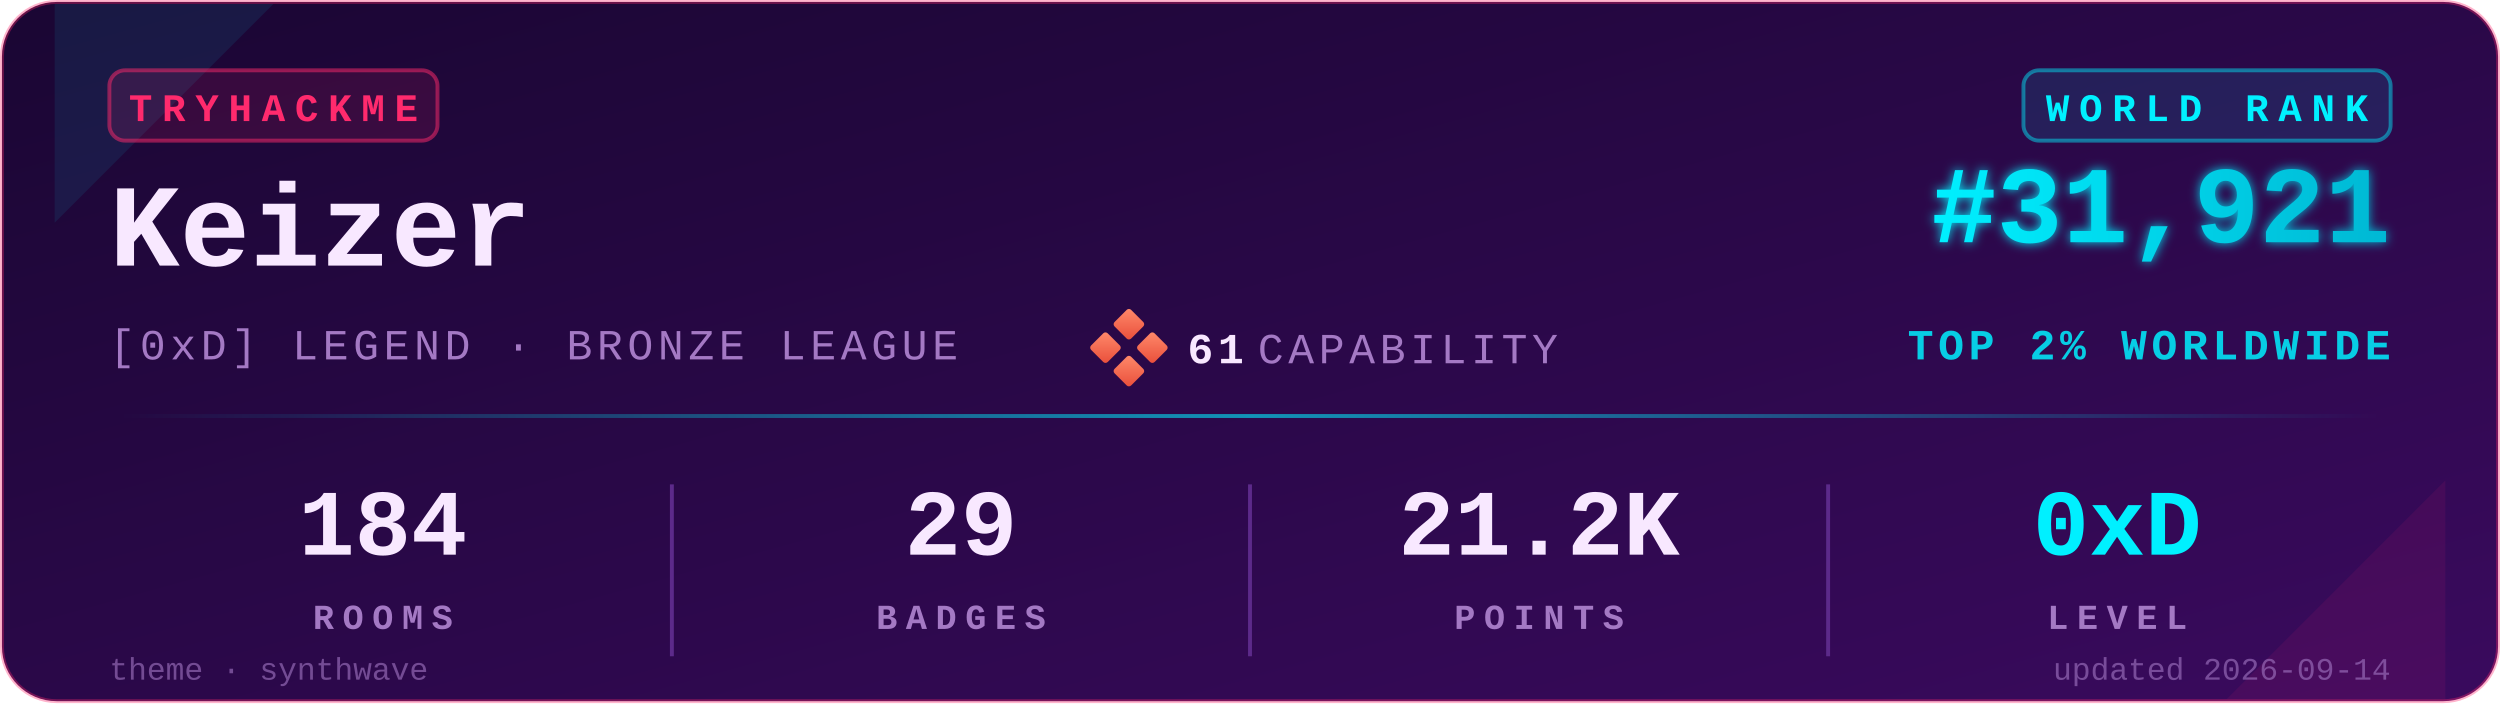
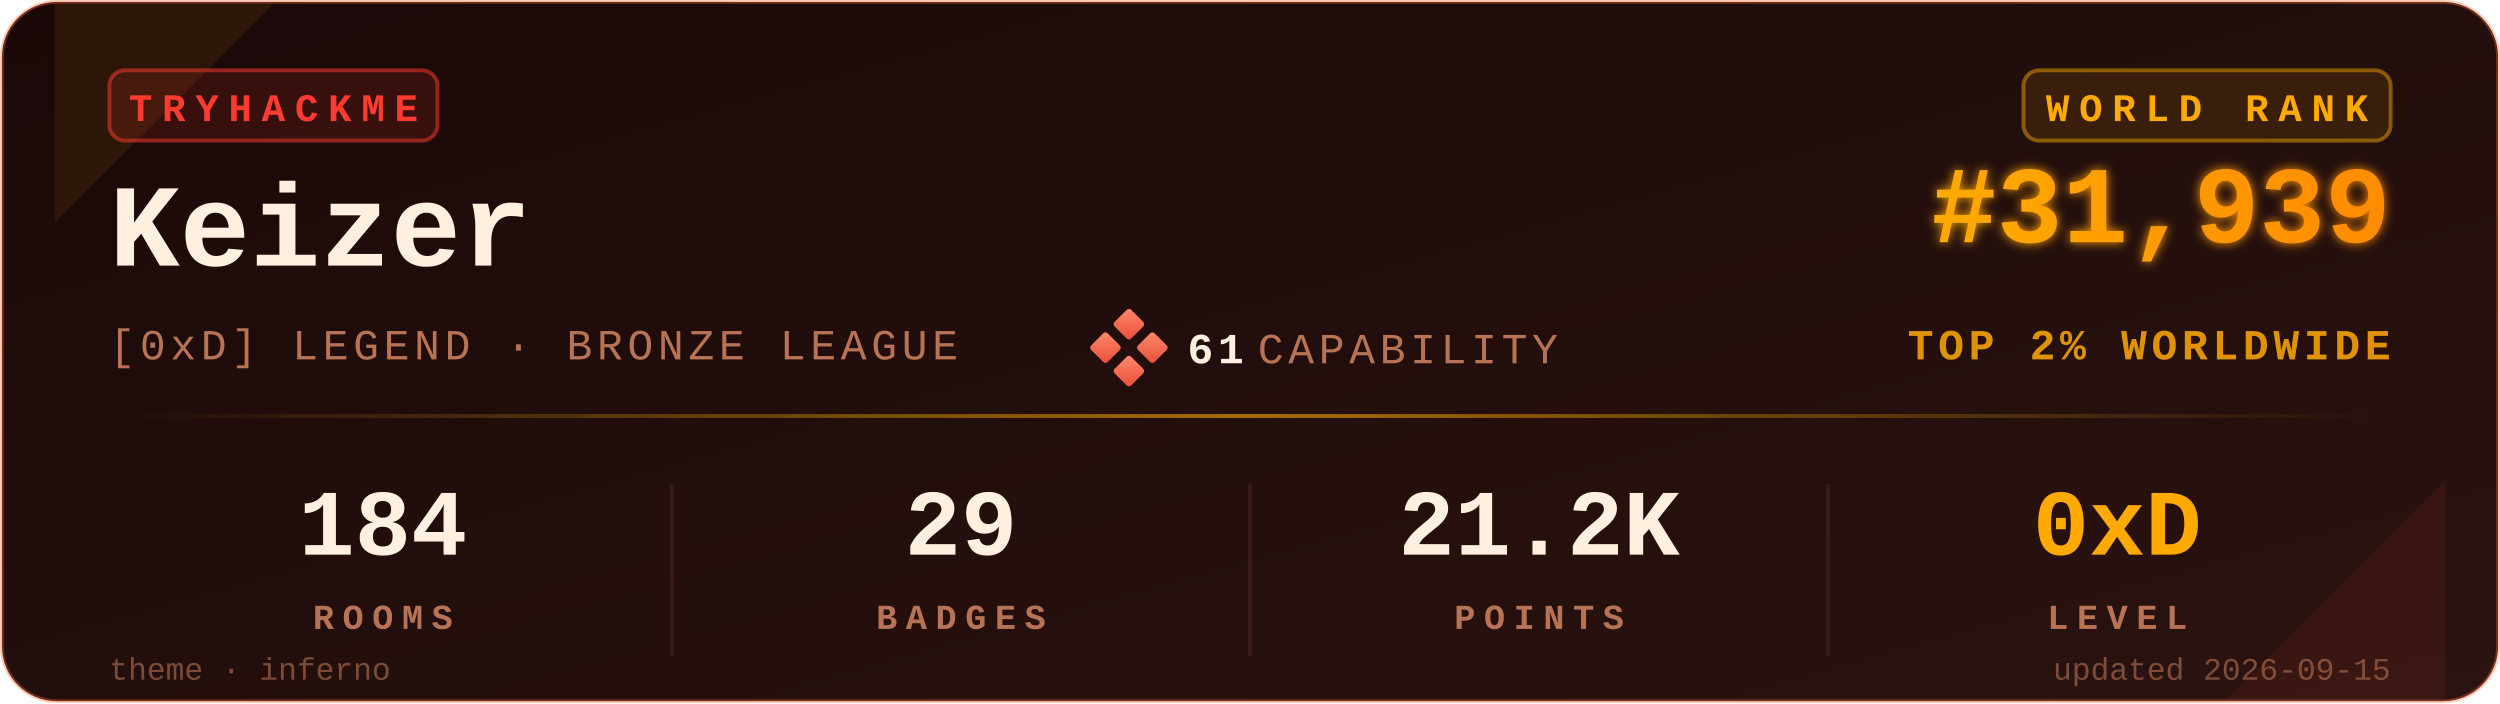
<svg xmlns="http://www.w3.org/2000/svg" viewBox="0 0 640 180" width="640" height="180" role="img" aria-label="TryHackMe stats for Keizer">
  <defs>
    <linearGradient id="bgGrad" x1="0" y1="0" x2="1" y2="1">
-       <stop offset="0%" stop-color="#1a0633" />
-       <stop offset="100%" stop-color="#3a0a5e" />
+       <stop offset="0%" stop-color="#1a0908" />
+       <stop offset="100%" stop-color="#2a1310" />
    </linearGradient>
    <linearGradient id="rankGrad" x1="0" y1="0" x2="1" y2="0">
-       <stop offset="0%" stop-color="#00F0FF" />
-       <stop offset="100%" stop-color="#00B8D4" />
+       <stop offset="0%" stop-color="#FFAA00" />
+       <stop offset="100%" stop-color="#FF8C00" />
    </linearGradient>
    <linearGradient id="accentGrad" x1="0" y1="0" x2="1" y2="0">
-       <stop offset="0%" stop-color="#00F0FF" stop-opacity="0" />
-       <stop offset="50%" stop-color="#00F0FF" stop-opacity="0.6" />
-       <stop offset="100%" stop-color="#00F0FF" stop-opacity="0" />
+       <stop offset="0%" stop-color="#FFAA00" stop-opacity="0" />
+       <stop offset="50%" stop-color="#FFAA00" stop-opacity="0.6" />
+       <stop offset="100%" stop-color="#FFAA00" stop-opacity="0" />
    </linearGradient>
    <linearGradient id="capGrad" x1="0" y1="0" x2="1" y2="1">
      <stop offset="0%" stop-color="#ff8a6b" />
      <stop offset="100%" stop-color="#e94e3a" />
    </linearGradient>
    <filter id="glow" x="-20%" y="-20%" width="140%" height="140%">
      <feGaussianBlur stdDeviation="1.4" result="b" />
      <feMerge>
        <feMergeNode in="b" />
        <feMergeNode in="SourceGraphic" />
      </feMerge>
    </filter>
  </defs>
-   <rect x="0.5" y="0.5" width="639" height="179" rx="14" ry="14" fill="url(#bgGrad)" stroke="#FF2A6D" stroke-opacity="0.35" stroke-width="1" />
-   <path d="M 14,1 L 70,1 L 14,57 Z" fill="#00F0FF" opacity="0.08" />
-   <path d="M 626,179 L 570,179 L 626,123 Z" fill="#FF2A6D" opacity="0.08" />
+   <rect x="0.5" y="0.5" width="639" height="179" rx="14" ry="14" fill="url(#bgGrad)" stroke="#FF6B35" stroke-opacity="0.35" stroke-width="1" />
+   <path d="M 14,1 L 70,1 L 14,57 Z" fill="#FFAA00" opacity="0.08" />
+   <path d="M 626,179 L 570,179 L 626,123 Z" fill="#FF3B30" opacity="0.08" />
  <g transform="translate(28,18)">
-     <rect x="0" y="0" width="84" height="18" rx="4" ry="4" fill="#FF2A6D" fill-opacity="0.12" stroke="#FF2A6D" stroke-opacity="0.5" />
-     <text x="42" y="13" fill="#FF2A6D" font-family="ui-monospace,'SF Mono','Menlo','Cascadia Code','Consolas','Liberation Mono',monospace" font-size="10" font-weight="700" letter-spacing="2.5" text-anchor="middle">TRYHACKME</text>
+     <rect x="0" y="0" width="84" height="18" rx="4" ry="4" fill="#FF3B30" fill-opacity="0.12" stroke="#FF3B30" stroke-opacity="0.5" />
+     <text x="42" y="13" fill="#FF3B30" font-family="ui-monospace,'SF Mono','Menlo','Cascadia Code','Consolas','Liberation Mono',monospace" font-size="10" font-weight="700" letter-spacing="2.5" text-anchor="middle">TRYHACKME</text>
  </g>
-   <text x="28" y="68" fill="#F8E8FF" font-family="ui-monospace,'SF Mono','Menlo','Cascadia Code','Consolas','Liberation Mono',monospace" font-size="30" font-weight="700">Keizer</text>
-   <text x="28" y="92" fill="#A479C4" font-family="ui-monospace,'SF Mono','Menlo','Cascadia Code','Consolas','Liberation Mono',monospace" font-size="11" font-weight="500" letter-spacing="1.2">[0xD] LEGEND · BRONZE LEAGUE</text>
+   <text x="28" y="68" fill="#FFF0E0" font-family="ui-monospace,'SF Mono','Menlo','Cascadia Code','Consolas','Liberation Mono',monospace" font-size="30" font-weight="700">Keizer</text>
+   <text x="28" y="92" fill="#B87355" font-family="ui-monospace,'SF Mono','Menlo','Cascadia Code','Consolas','Liberation Mono',monospace" font-size="11" font-weight="500" letter-spacing="1.2">[0xD] LEGEND · BRONZE LEAGUE</text>
  <g transform="translate(280,80)">
    <rect x="6" y="0" width="6" height="6" rx="0.8" fill="url(#capGrad)" transform="rotate(45 9 3)" />
    <rect x="0" y="6" width="6" height="6" rx="0.8" fill="url(#capGrad)" transform="rotate(45 3 9)" />
    <rect x="12" y="6" width="6" height="6" rx="0.8" fill="url(#capGrad)" transform="rotate(45 15 9)" />
    <rect x="6" y="12" width="6" height="6" rx="0.8" fill="url(#capGrad)" transform="rotate(45 9 15)" />
-     <text x="24" y="13" fill="#F8E8FF" font-family="ui-monospace,'SF Mono','Menlo','Cascadia Code','Consolas','Liberation Mono',monospace" font-size="11" font-weight="700" letter-spacing="1.2">61</text>
-     <text x="42" y="13" fill="#A479C4" font-family="ui-monospace,'SF Mono','Menlo','Cascadia Code','Consolas','Liberation Mono',monospace" font-size="11" font-weight="500" letter-spacing="1.2">CAPABILITY</text>
+     <text x="24" y="13" fill="#FFF0E0" font-family="ui-monospace,'SF Mono','Menlo','Cascadia Code','Consolas','Liberation Mono',monospace" font-size="11" font-weight="700" letter-spacing="1.2">61</text>
+     <text x="42" y="13" fill="#B87355" font-family="ui-monospace,'SF Mono','Menlo','Cascadia Code','Consolas','Liberation Mono',monospace" font-size="11" font-weight="500" letter-spacing="1.2">CAPABILITY</text>
  </g>
  <g transform="translate(612,18)">
-     <rect x="-94" y="0" width="94" height="18" rx="4" ry="4" fill="#00F0FF" fill-opacity="0.10" stroke="#00F0FF" stroke-opacity="0.45" />
-     <text x="-47" y="13" fill="#00F0FF" font-family="ui-monospace,'SF Mono','Menlo','Cascadia Code','Consolas','Liberation Mono',monospace" font-size="10" font-weight="700" letter-spacing="2.5" text-anchor="middle">WORLD RANK</text>
+     <rect x="-94" y="0" width="94" height="18" rx="4" ry="4" fill="#FFAA00" fill-opacity="0.10" stroke="#FFAA00" stroke-opacity="0.45" />
+     <text x="-47" y="13" fill="#FFAA00" font-family="ui-monospace,'SF Mono','Menlo','Cascadia Code','Consolas','Liberation Mono',monospace" font-size="10" font-weight="700" letter-spacing="2.5" text-anchor="middle">WORLD RANK</text>
  </g>
-   <text x="612" y="62" fill="url(#rankGrad)" font-family="ui-monospace,'SF Mono','Menlo','Cascadia Code','Consolas','Liberation Mono',monospace" font-size="28" font-weight="700" text-anchor="end" filter="url(#glow)">#31,921</text>
-   <text x="612" y="92" fill="#00F0FF" fill-opacity="0.85" font-family="ui-monospace,'SF Mono','Menlo','Cascadia Code','Consolas','Liberation Mono',monospace" font-size="11" font-weight="600" letter-spacing="1.2" text-anchor="end">TOP 2% WORLDWIDE</text>
+   <text x="612" y="62" fill="url(#rankGrad)" font-family="ui-monospace,'SF Mono','Menlo','Cascadia Code','Consolas','Liberation Mono',monospace" font-size="28" font-weight="700" text-anchor="end" filter="url(#glow)">#31,939</text>
+   <text x="612" y="92" fill="#FFAA00" fill-opacity="0.85" font-family="ui-monospace,'SF Mono','Menlo','Cascadia Code','Consolas','Liberation Mono',monospace" font-size="11" font-weight="600" letter-spacing="1.2" text-anchor="end">TOP 2% WORLDWIDE</text>
  <rect x="28" y="106" width="584" height="1" fill="url(#accentGrad)" />
  <g font-family="ui-monospace,'SF Mono','Menlo','Cascadia Code','Consolas','Liberation Mono',monospace" text-anchor="middle">
-     <text x="98" y="142" fill="#F8E8FF" font-size="24" font-weight="700">184</text>
-     <text x="98" y="161" fill="#A479C4" font-size="9" font-weight="600" letter-spacing="2.2">ROOMS</text>
-     <text x="246" y="142" fill="#F8E8FF" font-size="24" font-weight="700">29</text>
-     <text x="246" y="161" fill="#A479C4" font-size="9" font-weight="600" letter-spacing="2.2">BADGES</text>
-     <text x="394" y="142" fill="#F8E8FF" font-size="24" font-weight="700">21.2K</text>
-     <text x="394" y="161" fill="#A479C4" font-size="9" font-weight="600" letter-spacing="2.2">POINTS</text>
-     <text x="542" y="142" fill="#00F0FF" font-size="24" font-weight="700">0xD</text>
-     <text x="542" y="161" fill="#A479C4" font-size="9" font-weight="600" letter-spacing="2.2">LEVEL</text>
+     <text x="98" y="142" fill="#FFF0E0" font-size="24" font-weight="700">184</text>
+     <text x="98" y="161" fill="#B87355" font-size="9" font-weight="600" letter-spacing="2.2">ROOMS</text>
+     <text x="246" y="142" fill="#FFF0E0" font-size="24" font-weight="700">29</text>
+     <text x="246" y="161" fill="#B87355" font-size="9" font-weight="600" letter-spacing="2.2">BADGES</text>
+     <text x="394" y="142" fill="#FFF0E0" font-size="24" font-weight="700">21.2K</text>
+     <text x="394" y="161" fill="#B87355" font-size="9" font-weight="600" letter-spacing="2.2">POINTS</text>
+     <text x="542" y="142" fill="#FFAA00" font-size="24" font-weight="700">0xD</text>
+     <text x="542" y="161" fill="#B87355" font-size="9" font-weight="600" letter-spacing="2.2">LEVEL</text>
  </g>
-   <line x1="172" y1="124" x2="172" y2="168" stroke="#5C2A8A" stroke-width="1" />
-   <line x1="320" y1="124" x2="320" y2="168" stroke="#5C2A8A" stroke-width="1" />
-   <line x1="468" y1="124" x2="468" y2="168" stroke="#5C2A8A" stroke-width="1" />
-   <text x="28" y="174" fill="#A479C4" fill-opacity="0.6" font-family="ui-monospace,'SF Mono','Menlo','Cascadia Code','Consolas','Liberation Mono',monospace" font-size="8" font-weight="500">theme · synthwave</text>
-   <text x="612" y="174" fill="#A479C4" fill-opacity="0.6" font-family="ui-monospace,'SF Mono','Menlo','Cascadia Code','Consolas','Liberation Mono',monospace" font-size="8" font-weight="500" text-anchor="end">updated 2026-09-14</text>
+   <line x1="172" y1="124" x2="172" y2="168" stroke="#3a1a1a" stroke-width="1" />
+   <line x1="320" y1="124" x2="320" y2="168" stroke="#3a1a1a" stroke-width="1" />
+   <line x1="468" y1="124" x2="468" y2="168" stroke="#3a1a1a" stroke-width="1" />
+   <text x="28" y="174" fill="#B87355" fill-opacity="0.6" font-family="ui-monospace,'SF Mono','Menlo','Cascadia Code','Consolas','Liberation Mono',monospace" font-size="8" font-weight="500">theme · inferno</text>
+   <text x="612" y="174" fill="#B87355" fill-opacity="0.6" font-family="ui-monospace,'SF Mono','Menlo','Cascadia Code','Consolas','Liberation Mono',monospace" font-size="8" font-weight="500" text-anchor="end">updated 2026-09-15</text>
</svg>
